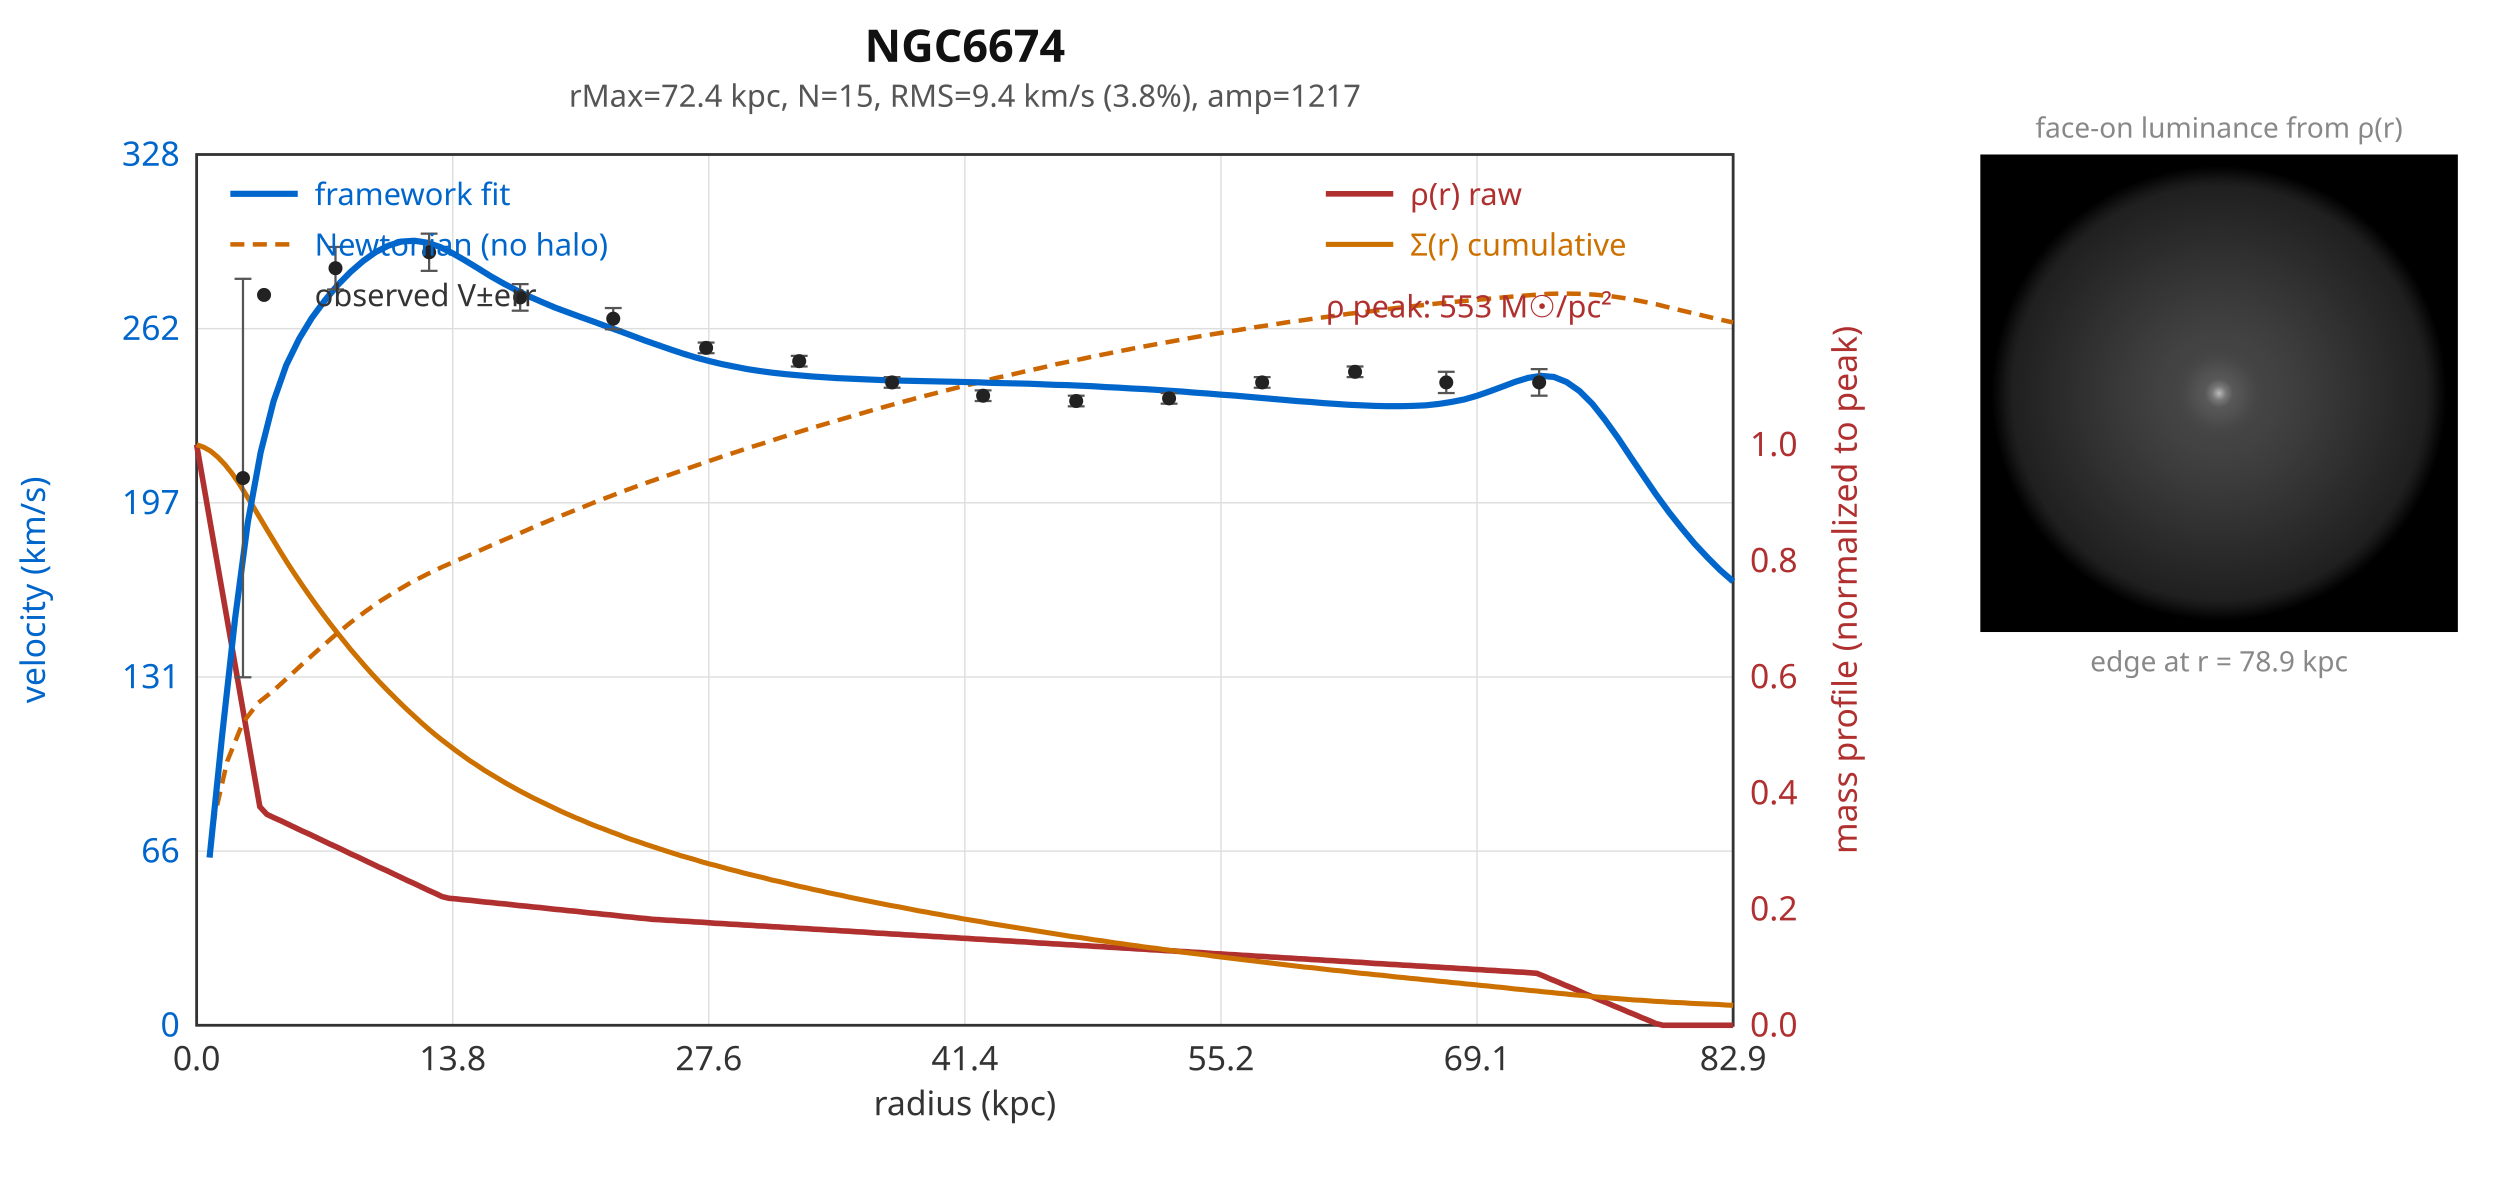
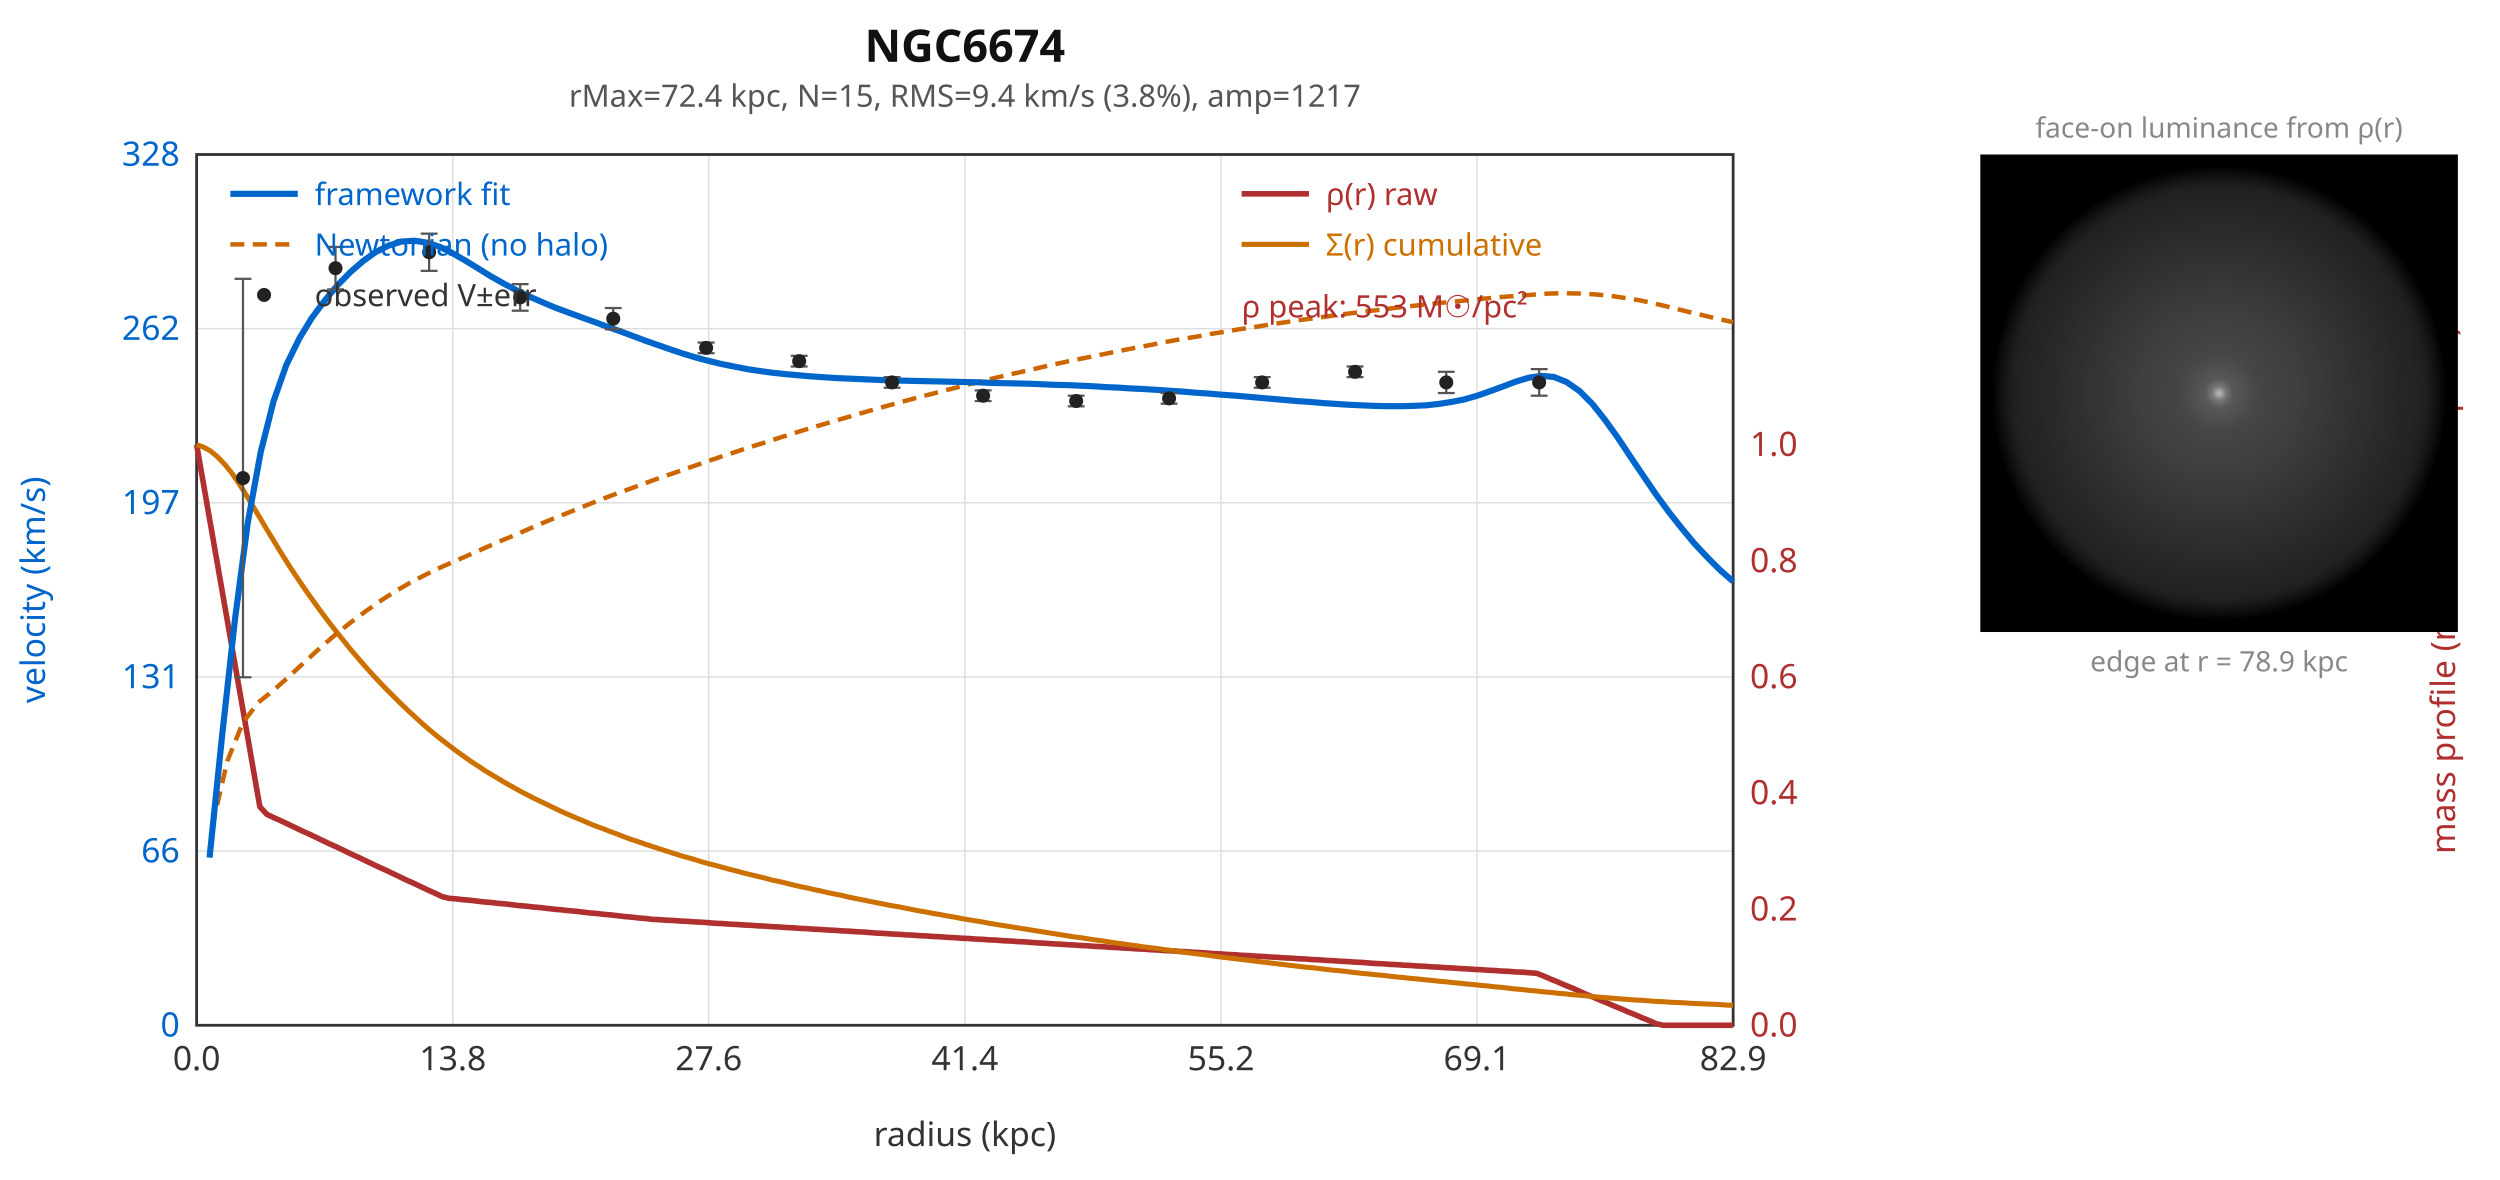
<svg xmlns="http://www.w3.org/2000/svg" viewBox="0 0 890 420" width="890" height="420" font-family="sans-serif" font-size="12">
  <style>
  .ax { stroke: #333; stroke-width: 1; fill: none; }
  .grid { stroke: #ddd; stroke-width: 0.5; fill: none; }
  .lbl { fill: #333; }
  .lbl-l { fill: #0066cc; }
  .lbl-r { fill: #b03030; }
-   .lbl-s { fill: #cc7000; }
  .obs { fill: #222; }
  .err { stroke: #555; stroke-width: 0.8; fill: none; }
  .fw { stroke: #0066cc; stroke-width: 2.2; fill: none; }
  .nt { stroke: #cc6600; stroke-width: 1.6; fill: none; stroke-dasharray: 5,3; }
+   .lbl-s { fill: #cc7000; }
  .rho { stroke: #b03030; stroke-width: 2.0; fill: none; }
  .sig { stroke: #cc7000; stroke-width: 1.8; fill: none; }
  .title { fill: #111; font-size: 16px; font-weight: 600; }
  .subtitle { fill: #555; font-size: 11px; }
-   .legend { font-size: 11px; }
  .preview-bg { fill: #000; }
  .preview-lbl { fill: #888; font-size: 10px; }
+   .legend { font-size: 11px; }
</style>
  <text x="343.5" y="22" text-anchor="middle" class="title">NGC6674</text>
  <text x="343.5" y="38" text-anchor="middle" class="subtitle">rMax=72.4 kpc, N=15, RMS=9.4 km/s (3.8%), amp=1217</text>
  <line x1="70" y1="365.0" x2="617" y2="365.0" class="grid" />
  <text x="64" y="369.0" text-anchor="end" class="lbl-l">0</text>
  <line x1="70" y1="303.0" x2="617" y2="303.0" class="grid" />
  <text x="64" y="307.0" text-anchor="end" class="lbl-l">66</text>
  <line x1="70" y1="241.0" x2="617" y2="241.0" class="grid" />
  <text x="64" y="245.0" text-anchor="end" class="lbl-l">131</text>
  <line x1="70" y1="179.0" x2="617" y2="179.0" class="grid" />
  <text x="64" y="183.0" text-anchor="end" class="lbl-l">197</text>
-   <line x1="70" y1="117" x2="617" y2="117" class="grid" />
-   <text x="64" y="121" text-anchor="end" class="lbl-l">262</text>
+   <line x1="70" y1="117.0" x2="617" y2="117.0" class="grid" />
+   <text x="64" y="121.0" text-anchor="end" class="lbl-l">262</text>
  <line x1="70" y1="55.0" x2="617" y2="55.0" class="grid" />
  <text x="64" y="59.0" text-anchor="end" class="lbl-l">328</text>
  <text x="623" y="369.0" text-anchor="start" class="lbl-r">0.0</text>
-   <text x="623" y="327.667" text-anchor="start" class="lbl-r">0.2</text>
-   <text x="623" y="286.333" text-anchor="start" class="lbl-r">0.4</text>
-   <text x="623" y="245" text-anchor="start" class="lbl-r">0.6</text>
-   <text x="623" y="203.667" text-anchor="start" class="lbl-r">0.8</text>
-   <text x="623" y="162.333" text-anchor="start" class="lbl-r">1.0</text>
+   <text x="623" y="327.7" text-anchor="start" class="lbl-r">0.2</text>
+   <text x="623" y="286.3" text-anchor="start" class="lbl-r">0.4</text>
+   <text x="623" y="245.0" text-anchor="start" class="lbl-r">0.6</text>
+   <text x="623" y="203.7" text-anchor="start" class="lbl-r">0.8</text>
+   <text x="623" y="162.3" text-anchor="start" class="lbl-r">1.0</text>
  <line x1="70.0" y1="55" x2="70.0" y2="365" class="grid" />
  <text x="70.0" y="381" text-anchor="middle" class="lbl">0.0</text>
-   <line x1="161.167" y1="55" x2="161.167" y2="365" class="grid" />
-   <text x="161.167" y="381" text-anchor="middle" class="lbl">13.8</text>
-   <line x1="252.333" y1="55" x2="252.333" y2="365" class="grid" />
-   <text x="252.333" y="381" text-anchor="middle" class="lbl">27.6</text>
+   <line x1="161.2" y1="55" x2="161.2" y2="365" class="grid" />
+   <text x="161.2" y="381" text-anchor="middle" class="lbl">13.8</text>
+   <line x1="252.3" y1="55" x2="252.3" y2="365" class="grid" />
+   <text x="252.3" y="381" text-anchor="middle" class="lbl">27.6</text>
  <line x1="343.5" y1="55" x2="343.5" y2="365" class="grid" />
  <text x="343.5" y="381" text-anchor="middle" class="lbl">41.4</text>
-   <line x1="434.667" y1="55" x2="434.667" y2="365" class="grid" />
-   <text x="434.667" y="381" text-anchor="middle" class="lbl">55.2</text>
-   <line x1="525.833" y1="55" x2="525.833" y2="365" class="grid" />
-   <text x="525.833" y="381" text-anchor="middle" class="lbl">69.1</text>
+   <line x1="434.7" y1="55" x2="434.7" y2="365" class="grid" />
+   <text x="434.7" y="381" text-anchor="middle" class="lbl">55.2</text>
+   <line x1="525.8" y1="55" x2="525.8" y2="365" class="grid" />
+   <text x="525.8" y="381" text-anchor="middle" class="lbl">69.1</text>
  <line x1="617.0" y1="55" x2="617.0" y2="365" class="grid" />
  <text x="617.0" y="381" text-anchor="middle" class="lbl">82.9</text>
-   <text x="343.5" y="397" text-anchor="middle" class="lbl">radius (kpc)</text>
-   <text x="16" y="210.0" text-anchor="middle" class="lbl-l" transform="rotate(-90, 16, 210.0)">velocity (km/s)</text>
-   <text x="661" y="210.0" text-anchor="middle" class="lbl-r" transform="rotate(-90, 661, 210.0)">mass profile (normalized to peak)</text>
+   <text x="343.5" y="408" text-anchor="middle" class="lbl">radius (kpc)</text>
+   <text x="16" y="210" text-anchor="middle" class="lbl-l" transform="rotate(-90, 16, 210)">velocity (km/s)</text>
+   <text x="874" y="210" text-anchor="middle" class="lbl-r" transform="rotate(-90, 874, 210)">mass profile (normalized to peak)</text>
  <rect x="70" y="55" width="547" height="310" class="ax" />
  <path d="M 70.0,158.3 L 72.5,172.6 L 75.0,187.0 L 77.5,201.3 L 80.0,215.6 L 82.5,229.9 L 85.0,244.2 L 87.5,258.5 L 90.0,272.9 L 92.5,287.2 L 95.0,289.9 L 97.5,291.1 L 100.0,292.2 L 102.5,293.4 L 105.0,294.6 L 107.5,295.8 L 110.0,296.9 L 112.5,298.1 L 115.0,299.3 L 117.5,300.5 L 120.0,301.6 L 122.5,302.8 L 124.9,304.0 L 127.4,305.1 L 129.9,306.3 L 132.4,307.5 L 134.9,308.7 L 137.4,309.8 L 139.9,311.0 L 142.4,312.2 L 144.9,313.4 L 147.4,314.5 L 149.9,315.7 L 152.4,316.9 L 154.9,318.0 L 157.4,319.2 L 159.9,319.8 L 162.4,320.0 L 164.9,320.3 L 167.4,320.5 L 169.9,320.8 L 172.4,321.1 L 174.9,321.3 L 177.4,321.6 L 179.9,321.8 L 182.4,322.1 L 184.9,322.4 L 187.4,322.6 L 189.9,322.9 L 192.4,323.1 L 194.9,323.4 L 197.4,323.7 L 199.9,323.9 L 202.4,324.2 L 204.9,324.4 L 207.4,324.7 L 209.9,325.0 L 212.4,325.2 L 214.9,325.5 L 217.4,325.7 L 219.9,326.0 L 222.4,326.3 L 224.9,326.5 L 227.4,326.8 L 229.9,327.0 L 232.4,327.3 L 234.8,327.4 L 237.3,327.6 L 239.8,327.7 L 242.3,327.9 L 244.8,328.0 L 247.3,328.2 L 249.8,328.3 L 252.3,328.5 L 254.8,328.7 L 257.3,328.8 L 259.8,329.0 L 262.3,329.1 L 264.8,329.3 L 267.3,329.4 L 269.8,329.6 L 272.3,329.7 L 274.8,329.9 L 277.3,330.0 L 279.8,330.2 L 282.3,330.3 L 284.8,330.5 L 287.3,330.6 L 289.8,330.8 L 292.3,330.9 L 294.8,331.1 L 297.3,331.2 L 299.8,331.4 L 302.3,331.5 L 304.8,331.7 L 307.3,331.8 L 309.8,332.0 L 312.3,332.2 L 314.8,332.3 L 317.3,332.5 L 319.8,332.6 L 322.3,332.8 L 324.8,332.9 L 327.3,333.1 L 329.8,333.2 L 332.3,333.4 L 334.8,333.5 L 337.3,333.7 L 339.8,333.8 L 342.3,334.0 L 344.7,334.1 L 347.2,334.3 L 349.7,334.4 L 352.2,334.6 L 354.7,334.7 L 357.2,334.9 L 359.7,335.0 L 362.2,335.2 L 364.7,335.3 L 367.2,335.5 L 369.7,335.7 L 372.2,335.8 L 374.7,336.0 L 377.2,336.1 L 379.7,336.3 L 382.2,336.4 L 384.7,336.6 L 387.2,336.7 L 389.7,336.9 L 392.2,337.0 L 394.7,337.2 L 397.2,337.3 L 399.7,337.5 L 402.2,337.6 L 404.7,337.8 L 407.2,337.9 L 409.7,338.1 L 412.2,338.2 L 414.7,338.4 L 417.2,338.5 L 419.7,338.7 L 422.2,338.8 L 424.7,339.0 L 427.2,339.1 L 429.7,339.3 L 432.2,339.5 L 434.7,339.6 L 437.2,339.8 L 439.7,339.9 L 442.2,340.1 L 444.7,340.2 L 447.2,340.4 L 449.7,340.5 L 452.2,340.7 L 454.6,340.8 L 457.1,341.0 L 459.6,341.1 L 462.1,341.3 L 464.6,341.4 L 467.1,341.6 L 469.6,341.7 L 472.1,341.9 L 474.6,342.0 L 477.1,342.2 L 479.6,342.3 L 482.1,342.5 L 484.6,342.6 L 487.1,342.8 L 489.6,343.0 L 492.1,343.1 L 494.6,343.3 L 497.1,343.4 L 499.6,343.6 L 502.1,343.7 L 504.6,343.9 L 507.1,344.0 L 509.6,344.2 L 512.1,344.3 L 514.6,344.5 L 517.1,344.6 L 519.6,344.8 L 522.1,344.9 L 524.6,345.1 L 527.1,345.2 L 529.6,345.4 L 532.1,345.5 L 534.6,345.7 L 537.1,345.8 L 539.6,346.0 L 542.1,346.1 L 544.6,346.3 L 547.1,346.5 L 549.6,347.5 L 552.1,348.6 L 554.6,349.6 L 557.1,350.7 L 559.6,351.7 L 562.1,352.8 L 564.5,353.9 L 567.0,354.9 L 569.5,356.0 L 572.0,357.0 L 574.5,358.1 L 577.0,359.1 L 579.5,360.2 L 582.0,361.2 L 584.5,362.3 L 587.0,363.3 L 589.5,364.4 L 592.0,365.0 L 594.5,365.0 L 597.0,365.0 L 599.5,365.0 L 602.0,365.0 L 604.5,365.0 L 607.0,365.0 L 609.5,365.0 L 612.0,365.0 L 614.5,365.0 L 617.0,365.0" class="rho" />
  <path d="M 70.0,158.3 L 72.5,159.2 L 75.0,160.6 L 77.5,162.7 L 80.0,165.3 L 82.5,168.4 L 85.0,172.0 L 87.5,176.0 L 90.0,180.1 L 92.5,184.3 L 95.0,188.5 L 97.5,192.6 L 100.0,196.7 L 102.5,200.7 L 105.0,204.5 L 107.5,208.2 L 110.0,211.8 L 112.5,215.3 L 115.0,218.7 L 117.5,222.0 L 120.0,225.2 L 122.5,228.3 L 124.9,231.3 L 127.4,234.2 L 129.9,237.1 L 132.4,239.9 L 134.9,242.6 L 137.4,245.2 L 139.9,247.7 L 142.4,250.2 L 144.9,252.6 L 147.4,254.9 L 149.9,257.2 L 152.4,259.4 L 154.9,261.5 L 157.4,263.5 L 159.9,265.4 L 162.4,267.3 L 164.9,269.1 L 167.4,270.9 L 169.9,272.5 L 172.4,274.2 L 174.9,275.7 L 177.4,277.2 L 179.9,278.7 L 182.4,280.1 L 184.9,281.5 L 187.4,282.8 L 189.9,284.1 L 192.4,285.3 L 194.9,286.5 L 197.4,287.7 L 199.9,288.9 L 202.4,290.0 L 204.9,291.1 L 207.4,292.1 L 209.9,293.2 L 212.4,294.2 L 214.9,295.1 L 217.4,296.1 L 219.9,297.0 L 222.4,298.0 L 224.9,298.9 L 227.4,299.7 L 229.9,300.6 L 232.4,301.4 L 234.8,302.2 L 237.3,303.0 L 239.8,303.8 L 242.3,304.6 L 244.8,305.3 L 247.3,306.0 L 249.8,306.8 L 252.3,307.5 L 254.8,308.1 L 257.3,308.8 L 259.8,309.5 L 262.3,310.1 L 264.8,310.8 L 267.3,311.4 L 269.8,312.0 L 272.3,312.6 L 274.8,313.3 L 277.3,313.8 L 279.8,314.4 L 282.3,315.0 L 284.8,315.6 L 287.3,316.1 L 289.8,316.7 L 292.3,317.2 L 294.8,317.8 L 297.3,318.3 L 299.8,318.8 L 302.3,319.4 L 304.8,319.9 L 307.3,320.4 L 309.8,320.9 L 312.3,321.4 L 314.8,321.9 L 317.3,322.4 L 319.8,322.8 L 322.3,323.3 L 324.8,323.8 L 327.3,324.3 L 329.8,324.7 L 332.3,325.2 L 334.8,325.6 L 337.3,326.1 L 339.8,326.5 L 342.3,327.0 L 344.7,327.4 L 347.2,327.8 L 349.7,328.2 L 352.2,328.7 L 354.7,329.1 L 357.2,329.5 L 359.7,329.9 L 362.2,330.3 L 364.7,330.7 L 367.2,331.1 L 369.7,331.5 L 372.2,331.9 L 374.7,332.3 L 377.2,332.7 L 379.7,333.1 L 382.2,333.5 L 384.7,333.8 L 387.2,334.2 L 389.7,334.6 L 392.2,334.9 L 394.7,335.3 L 397.2,335.7 L 399.7,336.0 L 402.2,336.4 L 404.7,336.7 L 407.2,337.1 L 409.7,337.4 L 412.2,337.7 L 414.7,338.1 L 417.2,338.4 L 419.7,338.7 L 422.2,339.1 L 424.7,339.4 L 427.2,339.7 L 429.7,340.0 L 432.2,340.4 L 434.7,340.7 L 437.2,341.0 L 439.7,341.3 L 442.2,341.6 L 444.7,341.9 L 447.2,342.2 L 449.7,342.5 L 452.2,342.8 L 454.6,343.1 L 457.1,343.4 L 459.6,343.7 L 462.1,344.0 L 464.6,344.3 L 467.1,344.5 L 469.6,344.8 L 472.1,345.1 L 474.6,345.4 L 477.1,345.6 L 479.6,345.9 L 482.1,346.2 L 484.6,346.5 L 487.1,346.7 L 489.6,347.0 L 492.1,347.2 L 494.6,347.5 L 497.1,347.8 L 499.6,348.0 L 502.1,348.3 L 504.6,348.5 L 507.1,348.8 L 509.6,349.0 L 512.1,349.3 L 514.6,349.5 L 517.1,349.8 L 519.6,350.0 L 522.1,350.3 L 524.6,350.5 L 527.1,350.8 L 529.6,351.0 L 532.1,351.3 L 534.6,351.5 L 537.1,351.8 L 539.6,352.1 L 542.1,352.3 L 544.6,352.6 L 547.1,352.8 L 549.6,353.1 L 552.1,353.3 L 554.6,353.6 L 557.1,353.8 L 559.6,354.1 L 562.1,354.3 L 564.5,354.5 L 567.0,354.8 L 569.5,355.0 L 572.0,355.2 L 574.5,355.4 L 577.0,355.6 L 579.5,355.8 L 582.0,356.0 L 584.5,356.1 L 587.0,356.3 L 589.5,356.5 L 592.0,356.6 L 594.5,356.8 L 597.0,356.9 L 599.5,357.0 L 602.0,357.2 L 604.5,357.3 L 607.0,357.4 L 609.5,357.5 L 612.0,357.6 L 614.5,357.8 L 617.0,357.9" class="sig" />
-   <path d="M 75.5,294.5 L 80.9,271.0 L 86.4,257.4 L 91.9,250.2 L 97.3,245.9 L 102.8,240.9 L 108.3,235.8 L 113.8,230.9 L 119.2,226.2 L 124.7,221.7 L 130.2,217.6 L 135.6,213.8 L 141.1,210.4 L 146.6,207.2 L 152.1,204.4 L 157.5,201.8 L 163.0,199.4 L 168.5,197.0 L 173.9,194.6 L 179.4,192.2 L 184.9,189.9 L 190.3,187.5 L 195.8,185.2 L 201.3,183.0 L 206.8,180.8 L 212.2,178.6 L 217.7,176.5 L 223.2,174.4 L 228.6,172.4 L 234.1,170.5 L 239.6,168.6 L 245.0,166.7 L 250.5,164.8 L 256.0,162.9 L 261.5,161.1 L 266.9,159.3 L 272.4,157.6 L 277.9,155.8 L 283.3,154.1 L 288.8,152.4 L 294.3,150.8 L 299.7,149.2 L 305.2,147.6 L 310.7,146.0 L 316.1,144.5 L 321.6,143.0 L 327.1,141.5 L 332.6,140.1 L 338.0,138.7 L 343.5,137.3 L 349.0,136.0 L 354.4,134.6 L 359.9,133.4 L 365.4,132.1 L 370.9,130.9 L 376.3,129.6 L 381.8,128.5 L 387.3,127.3 L 392.7,126.2 L 398.2,125.1 L 403.7,124.0 L 409.1,123.0 L 414.6,122.0 L 420.1,121.0 L 425.6,120.0 L 431.0,119.1 L 436.5,118.2 L 442.0,117.3 L 447.4,116.4 L 452.9,115.6 L 458.4,114.7 L 463.8,114.0 L 469.3,113.2 L 474.8,112.5 L 480.2,111.7 L 485.7,111.1 L 491.2,110.4 L 496.7,109.7 L 502.1,109.1 L 507.6,108.5 L 513.1,107.9 L 518.5,107.4 L 524.0,106.9 L 529.5,106.4 L 535.0,105.9 L 540.4,105.4 L 545.9,105.0 L 551.4,104.6 L 556.8,104.5 L 562.3,104.6 L 567.8,104.9 L 573.2,105.4 L 578.7,106.2 L 584.2,107.2 L 589.6,108.3 L 595.1,109.7 L 600.6,111.0 L 606.1,112.3 L 611.5,113.6 L 617.0,114.8" class="nt" />
-   <path d="M 74.6,305.3 L 79.1,261.6 L 83.7,220.1 L 88.2,186.1 L 92.8,161.0 L 97.4,142.8 L 101.9,130.0 L 106.5,120.6 L 111.0,113.2 L 115.6,107.0 L 120.1,101.6 L 124.7,96.9 L 129.3,92.9 L 133.8,89.7 L 138.4,87.4 L 142.9,86.0 L 147.5,85.7 L 152.1,86.4 L 156.6,87.9 L 161.2,90.2 L 165.7,92.8 L 170.3,95.6 L 174.8,98.4 L 179.4,101.0 L 184.0,103.4 L 188.5,105.6 L 193.1,107.6 L 197.6,109.5 L 202.2,111.2 L 206.8,112.9 L 211.3,114.5 L 215.9,116.2 L 220.4,117.8 L 225.0,119.5 L 229.5,121.2 L 234.1,122.8 L 238.7,124.4 L 243.2,125.9 L 247.8,127.3 L 252.3,128.5 L 256.9,129.6 L 261.4,130.5 L 266.0,131.4 L 270.6,132.1 L 275.1,132.7 L 279.7,133.2 L 284.2,133.6 L 288.8,134.0 L 293.4,134.3 L 297.9,134.6 L 302.5,134.8 L 307.0,135.0 L 311.6,135.2 L 316.1,135.4 L 320.7,135.5 L 325.3,135.6 L 329.8,135.7 L 334.4,135.8 L 338.9,135.9 L 343.5,136.0 L 348.1,136.1 L 352.6,136.3 L 357.2,136.4 L 361.7,136.5 L 366.3,136.6 L 370.9,136.8 L 375.4,137.0 L 380.0,137.1 L 384.5,137.3 L 389.1,137.5 L 393.6,137.8 L 398.2,138.0 L 402.8,138.3 L 407.3,138.5 L 411.9,138.8 L 416.4,139.1 L 421.0,139.4 L 425.6,139.8 L 430.1,140.1 L 434.7,140.5 L 439.2,140.8 L 443.8,141.2 L 448.3,141.6 L 452.9,142.0 L 457.5,142.4 L 462.0,142.8 L 466.6,143.1 L 471.1,143.5 L 475.7,143.8 L 480.2,144.1 L 484.8,144.3 L 489.4,144.5 L 493.9,144.6 L 498.5,144.6 L 503.0,144.5 L 507.6,144.3 L 512.2,143.8 L 516.7,143.1 L 521.3,142.2 L 525.8,140.9 L 530.4,139.3 L 535.0,137.6 L 539.5,135.9 L 544.1,134.5 L 548.6,133.8 L 553.2,134.2 L 557.7,136.0 L 562.3,139.2 L 566.9,143.8 L 571.4,149.5 L 576.0,155.9 L 580.5,162.7 L 585.1,169.5 L 589.6,176.1 L 594.2,182.4 L 598.8,188.2 L 603.3,193.6 L 607.9,198.5 L 612.4,203.0 L 617.0,207.0" class="fw" />
-   <line x1="86.501" y1="99.259" x2="86.501" y2="241.113" class="err" />
-   <line x1="83.501" y1="99.259" x2="89.501" y2="99.259" class="err" />
-   <line x1="83.501" y1="241.113" x2="89.501" y2="241.113" class="err" />
-   <circle cx="86.501" cy="170.186" r="2.5" class="obs" />
-   <line x1="119.437" y1="87.91" x2="119.437" y2="103.041" class="err" />
-   <line x1="116.437" y1="87.91" x2="122.437" y2="87.91" class="err" />
-   <line x1="116.437" y1="103.041" x2="122.437" y2="103.041" class="err" />
-   <circle cx="119.437" cy="95.476" r="2.5" class="obs" />
-   <line x1="152.77" y1="83.182" x2="152.77" y2="96.422" class="err" />
-   <line x1="149.77" y1="83.182" x2="155.77" y2="83.182" class="err" />
-   <line x1="149.77" y1="96.422" x2="155.77" y2="96.422" class="err" />
-   <circle cx="152.77" cy="89.802" r="2.5" class="obs" />
-   <line x1="185.178" y1="101.15" x2="185.178" y2="110.607" class="err" />
-   <line x1="182.178" y1="101.15" x2="188.178" y2="101.15" class="err" />
-   <line x1="182.178" y1="110.607" x2="188.178" y2="110.607" class="err" />
-   <circle cx="185.178" cy="105.879" r="2.5" class="obs" />
-   <line x1="218.312" y1="109.661" x2="218.312" y2="117.227" class="err" />
-   <line x1="215.312" y1="109.661" x2="221.312" y2="109.661" class="err" />
-   <line x1="215.312" y1="117.227" x2="221.312" y2="117.227" class="err" />
-   <circle cx="218.312" cy="113.444" r="2.5" class="obs" />
-   <line x1="251.38" y1="121.955" x2="251.38" y2="125.738" class="err" />
-   <line x1="248.38" y1="121.955" x2="254.38" y2="121.955" class="err" />
-   <line x1="248.38" y1="125.738" x2="254.38" y2="125.738" class="err" />
-   <circle cx="251.38" cy="123.847" r="2.5" class="obs" />
-   <line x1="284.514" y1="126.684" x2="284.514" y2="130.467" class="err" />
-   <line x1="281.514" y1="126.684" x2="287.514" y2="126.684" class="err" />
-   <line x1="281.514" y1="130.467" x2="287.514" y2="130.467" class="err" />
-   <circle cx="284.514" cy="128.575" r="2.5" class="obs" />
-   <line x1="317.583" y1="134.25" x2="317.583" y2="138.032" class="err" />
-   <line x1="314.583" y1="134.25" x2="320.583" y2="134.25" class="err" />
-   <line x1="314.583" y1="138.032" x2="320.583" y2="138.032" class="err" />
-   <circle cx="317.583" cy="136.141" r="2.5" class="obs" />
-   <line x1="349.991" y1="138.978" x2="349.991" y2="142.761" class="err" />
-   <line x1="346.991" y1="138.978" x2="352.991" y2="138.978" class="err" />
-   <line x1="346.991" y1="142.761" x2="352.991" y2="142.761" class="err" />
-   <circle cx="349.991" cy="140.869" r="2.5" class="obs" />
-   <line x1="383.125" y1="140.869" x2="383.125" y2="144.652" class="err" />
-   <line x1="380.125" y1="140.869" x2="386.125" y2="140.869" class="err" />
-   <line x1="380.125" y1="144.652" x2="386.125" y2="144.652" class="err" />
-   <circle cx="383.125" cy="142.761" r="2.5" class="obs" />
-   <line x1="416.193" y1="139.924" x2="416.193" y2="143.707" class="err" />
-   <line x1="413.193" y1="139.924" x2="419.193" y2="139.924" class="err" />
-   <line x1="413.193" y1="143.707" x2="419.193" y2="143.707" class="err" />
-   <circle cx="416.193" cy="141.815" r="2.5" class="obs" />
-   <line x1="449.327" y1="134.25" x2="449.327" y2="138.032" class="err" />
-   <line x1="446.327" y1="134.25" x2="452.327" y2="134.25" class="err" />
-   <line x1="446.327" y1="138.032" x2="452.327" y2="138.032" class="err" />
-   <circle cx="449.327" cy="136.141" r="2.5" class="obs" />
-   <line x1="482.396" y1="130.467" x2="482.396" y2="134.25" class="err" />
-   <line x1="479.396" y1="130.467" x2="485.396" y2="130.467" class="err" />
-   <line x1="479.396" y1="134.25" x2="485.396" y2="134.25" class="err" />
-   <circle cx="482.396" cy="132.358" r="2.5" class="obs" />
-   <line x1="514.87" y1="132.358" x2="514.87" y2="139.924" class="err" />
-   <line x1="511.87" y1="132.358" x2="517.87" y2="132.358" class="err" />
-   <line x1="511.87" y1="139.924" x2="517.87" y2="139.924" class="err" />
-   <circle cx="514.87" cy="136.141" r="2.5" class="obs" />
-   <line x1="547.938" y1="131.412" x2="547.938" y2="140.869" class="err" />
-   <line x1="544.938" y1="131.412" x2="550.938" y2="131.412" class="err" />
-   <line x1="544.938" y1="140.869" x2="550.938" y2="140.869" class="err" />
-   <circle cx="547.938" cy="136.141" r="2.5" class="obs" />
+   <path d="M 75.5,294.4 L 80.9,271.0 L 86.4,257.4 L 91.9,250.1 L 97.3,245.8 L 102.8,240.9 L 108.3,235.8 L 113.8,230.8 L 119.2,226.1 L 124.7,221.7 L 130.2,217.6 L 135.6,213.8 L 141.1,210.3 L 146.6,207.1 L 152.1,204.3 L 157.5,201.7 L 163.0,199.3 L 168.5,196.9 L 173.9,194.5 L 179.4,192.1 L 184.9,189.8 L 190.3,187.4 L 195.8,185.1 L 201.3,182.9 L 206.8,180.7 L 212.2,178.5 L 217.7,176.4 L 223.2,174.4 L 228.6,172.4 L 234.1,170.4 L 239.6,168.5 L 245.0,166.6 L 250.5,164.7 L 256.0,162.8 L 261.5,161.0 L 266.9,159.2 L 272.4,157.5 L 277.9,155.7 L 283.3,154.0 L 288.8,152.3 L 294.3,150.7 L 299.7,149.1 L 305.2,147.5 L 310.7,145.9 L 316.1,144.4 L 321.6,142.9 L 327.1,141.4 L 332.6,140.0 L 338.0,138.6 L 343.5,137.2 L 349.0,135.8 L 354.4,134.5 L 359.9,133.2 L 365.4,132.0 L 370.9,130.7 L 376.3,129.5 L 381.8,128.3 L 387.3,127.2 L 392.7,126.1 L 398.2,125.0 L 403.7,123.9 L 409.1,122.9 L 414.6,121.8 L 420.1,120.8 L 425.6,119.9 L 431.0,118.9 L 436.5,118.0 L 442.0,117.1 L 447.4,116.3 L 452.9,115.4 L 458.4,114.6 L 463.8,113.8 L 469.3,113.1 L 474.8,112.3 L 480.3,111.6 L 485.7,110.9 L 491.2,110.3 L 496.7,109.6 L 502.1,109.0 L 507.6,108.4 L 513.1,107.8 L 518.5,107.3 L 524.0,106.7 L 529.5,106.2 L 535.0,105.7 L 540.4,105.3 L 545.9,104.9 L 551.4,104.5 L 556.8,104.4 L 562.3,104.5 L 567.8,104.8 L 573.2,105.3 L 578.7,106.1 L 584.2,107.0 L 589.6,108.2 L 595.1,109.5 L 600.6,110.9 L 606.1,112.2 L 611.5,113.5 L 617.0,114.7" class="nt" />
+   <path d="M 74.6,305.3 L 79.1,261.6 L 83.7,220.1 L 88.2,186.1 L 92.8,161.0 L 97.4,142.8 L 101.9,130.0 L 106.5,120.6 L 111.0,113.2 L 115.6,107.0 L 120.1,101.6 L 124.7,96.9 L 129.3,92.9 L 133.8,89.7 L 138.4,87.4 L 142.9,86.0 L 147.5,85.7 L 152.1,86.4 L 156.6,87.9 L 161.2,90.2 L 165.7,92.8 L 170.3,95.6 L 174.8,98.4 L 179.4,101.0 L 184.0,103.4 L 188.5,105.6 L 193.1,107.6 L 197.6,109.5 L 202.2,111.2 L 206.8,112.9 L 211.3,114.5 L 215.9,116.2 L 220.4,117.8 L 225.0,119.5 L 229.5,121.2 L 234.1,122.8 L 238.7,124.4 L 243.2,125.9 L 247.8,127.3 L 252.3,128.5 L 256.9,129.6 L 261.4,130.5 L 266.0,131.4 L 270.6,132.1 L 275.1,132.7 L 279.7,133.2 L 284.2,133.6 L 288.8,134.0 L 293.4,134.3 L 297.9,134.6 L 302.5,134.8 L 307.0,135.0 L 311.6,135.2 L 316.1,135.4 L 320.7,135.5 L 325.3,135.6 L 329.8,135.7 L 334.4,135.8 L 338.9,135.9 L 343.5,136.0 L 348.1,136.1 L 352.6,136.3 L 357.2,136.4 L 361.7,136.5 L 366.3,136.6 L 370.9,136.8 L 375.4,137.0 L 380.0,137.1 L 384.5,137.3 L 389.1,137.5 L 393.6,137.8 L 398.2,138.0 L 402.8,138.3 L 407.3,138.5 L 411.9,138.8 L 416.4,139.1 L 421.0,139.4 L 425.6,139.8 L 430.1,140.1 L 434.7,140.5 L 439.2,140.8 L 443.8,141.2 L 448.3,141.6 L 452.9,142.0 L 457.5,142.4 L 462.0,142.8 L 466.6,143.1 L 471.1,143.5 L 475.7,143.8 L 480.3,144.1 L 484.8,144.3 L 489.4,144.5 L 493.9,144.6 L 498.5,144.6 L 503.0,144.5 L 507.6,144.3 L 512.2,143.8 L 516.7,143.1 L 521.3,142.2 L 525.8,140.9 L 530.4,139.3 L 535.0,137.6 L 539.5,135.9 L 544.1,134.5 L 548.6,133.8 L 553.2,134.2 L 557.7,136.0 L 562.3,139.2 L 566.9,143.8 L 571.4,149.5 L 576.0,155.9 L 580.5,162.7 L 585.1,169.5 L 589.6,176.1 L 594.2,182.4 L 598.8,188.2 L 603.3,193.6 L 607.9,198.5 L 612.4,203.0 L 617.0,207.0" class="fw" />
+   <line x1="86.50" y1="99.26" x2="86.50" y2="241.11" class="err" />
+   <line x1="83.50" y1="99.26" x2="89.50" y2="99.26" class="err" />
+   <line x1="83.50" y1="241.11" x2="89.50" y2="241.11" class="err" />
+   <circle cx="86.50" cy="170.19" r="2.5" class="obs" />
+   <line x1="119.44" y1="87.91" x2="119.44" y2="103.04" class="err" />
+   <line x1="116.44" y1="87.91" x2="122.44" y2="87.91" class="err" />
+   <line x1="116.44" y1="103.04" x2="122.44" y2="103.04" class="err" />
+   <circle cx="119.44" cy="95.48" r="2.5" class="obs" />
+   <line x1="152.77" y1="83.18" x2="152.77" y2="96.42" class="err" />
+   <line x1="149.77" y1="83.18" x2="155.77" y2="83.18" class="err" />
+   <line x1="149.77" y1="96.42" x2="155.77" y2="96.42" class="err" />
+   <circle cx="152.77" cy="89.80" r="2.5" class="obs" />
+   <line x1="185.18" y1="101.15" x2="185.18" y2="110.61" class="err" />
+   <line x1="182.18" y1="101.15" x2="188.18" y2="101.15" class="err" />
+   <line x1="182.18" y1="110.61" x2="188.18" y2="110.61" class="err" />
+   <circle cx="185.18" cy="105.88" r="2.5" class="obs" />
+   <line x1="218.31" y1="109.66" x2="218.31" y2="117.23" class="err" />
+   <line x1="215.31" y1="109.66" x2="221.31" y2="109.66" class="err" />
+   <line x1="215.31" y1="117.23" x2="221.31" y2="117.23" class="err" />
+   <circle cx="218.31" cy="113.44" r="2.5" class="obs" />
+   <line x1="251.38" y1="121.96" x2="251.38" y2="125.74" class="err" />
+   <line x1="248.38" y1="121.96" x2="254.38" y2="121.96" class="err" />
+   <line x1="248.38" y1="125.74" x2="254.38" y2="125.74" class="err" />
+   <circle cx="251.38" cy="123.85" r="2.5" class="obs" />
+   <line x1="284.51" y1="126.68" x2="284.51" y2="130.47" class="err" />
+   <line x1="281.51" y1="126.68" x2="287.51" y2="126.68" class="err" />
+   <line x1="281.51" y1="130.47" x2="287.51" y2="130.47" class="err" />
+   <circle cx="284.51" cy="128.58" r="2.5" class="obs" />
+   <line x1="317.58" y1="134.25" x2="317.58" y2="138.03" class="err" />
+   <line x1="314.58" y1="134.25" x2="320.58" y2="134.25" class="err" />
+   <line x1="314.58" y1="138.03" x2="320.58" y2="138.03" class="err" />
+   <circle cx="317.58" cy="136.14" r="2.5" class="obs" />
+   <line x1="349.99" y1="138.98" x2="349.99" y2="142.76" class="err" />
+   <line x1="346.99" y1="138.98" x2="352.99" y2="138.98" class="err" />
+   <line x1="346.99" y1="142.76" x2="352.99" y2="142.76" class="err" />
+   <circle cx="349.99" cy="140.87" r="2.5" class="obs" />
+   <line x1="383.12" y1="140.87" x2="383.12" y2="144.65" class="err" />
+   <line x1="380.12" y1="140.87" x2="386.12" y2="140.87" class="err" />
+   <line x1="380.12" y1="144.65" x2="386.12" y2="144.65" class="err" />
+   <circle cx="383.12" cy="142.76" r="2.5" class="obs" />
+   <line x1="416.19" y1="139.92" x2="416.19" y2="143.71" class="err" />
+   <line x1="413.19" y1="139.92" x2="419.19" y2="139.92" class="err" />
+   <line x1="413.19" y1="143.71" x2="419.19" y2="143.71" class="err" />
+   <circle cx="416.19" cy="141.82" r="2.5" class="obs" />
+   <line x1="449.33" y1="134.25" x2="449.33" y2="138.03" class="err" />
+   <line x1="446.33" y1="134.25" x2="452.33" y2="134.25" class="err" />
+   <line x1="446.33" y1="138.03" x2="452.33" y2="138.03" class="err" />
+   <circle cx="449.33" cy="136.14" r="2.5" class="obs" />
+   <line x1="482.40" y1="130.47" x2="482.40" y2="134.25" class="err" />
+   <line x1="479.40" y1="130.47" x2="485.40" y2="130.47" class="err" />
+   <line x1="479.40" y1="134.25" x2="485.40" y2="134.25" class="err" />
+   <circle cx="482.40" cy="132.36" r="2.5" class="obs" />
+   <line x1="514.87" y1="132.36" x2="514.87" y2="139.92" class="err" />
+   <line x1="511.87" y1="132.36" x2="517.87" y2="132.36" class="err" />
+   <line x1="511.87" y1="139.92" x2="517.87" y2="139.92" class="err" />
+   <circle cx="514.87" cy="136.14" r="2.5" class="obs" />
+   <line x1="547.94" y1="131.41" x2="547.94" y2="140.87" class="err" />
+   <line x1="544.94" y1="131.41" x2="550.94" y2="131.41" class="err" />
+   <line x1="544.94" y1="140.87" x2="550.94" y2="140.87" class="err" />
+   <circle cx="547.94" cy="136.14" r="2.5" class="obs" />
  <g class="legend">
    <line x1="82" y1="69" x2="106" y2="69" class="fw" />
    <text x="112" y="73" class="lbl-l">framework fit</text>
    <line x1="82" y1="87" x2="106" y2="87" class="nt" />
    <text x="112" y="91" class="lbl-l">Newtonian (no halo)</text>
    <circle cx="94" cy="105" r="2.5" class="obs" />
    <text x="112" y="109" class="lbl">observed V±err</text>
  </g>
  <g class="legend">
-     <line x1="472" y1="69" x2="496" y2="69" class="rho" />
-     <text x="502" y="73" class="lbl-r">ρ(r) raw</text>
-     <line x1="472" y1="87" x2="496" y2="87" class="sig" />
-     <text x="502" y="91" class="lbl-s">Σ(r) cumulative</text>
-     <text x="472" y="113" class="lbl-r">ρ peak: 553 M☉/pc²</text>
+     <line x1="442" y1="69" x2="466" y2="69" class="rho" />
+     <text x="472" y="73" class="lbl-r">ρ(r) raw</text>
+     <line x1="442" y1="87" x2="466" y2="87" class="sig" />
+     <text x="472" y="91" class="lbl-s">Σ(r) cumulative</text>
+     <text x="442" y="113" class="lbl-r">ρ peak: 553 M☉/pc²</text>
  </g>
  <rect x="705" y="55" width="170" height="170" class="preview-bg" />
  <defs>
    <radialGradient id="g_NGC6674" cx="0.5" cy="0.5" r="0.5">
-       <stop offset="0" stop-color="rgb(187,187,187)" />
+       <stop offset="0" stop-color="rgb(188,188,188)" />
      <stop offset="0.031" stop-color="rgb(119,119,119)" />
-       <stop offset="0.062" stop-color="rgb(88,88,88)" />
+       <stop offset="0.062" stop-color="rgb(89,89,89)" />
      <stop offset="0.094" stop-color="rgb(83,83,83)" />
-       <stop offset="0.125" stop-color="rgb(77,77,77)" />
-       <stop offset="0.156" stop-color="rgb(71,71,71)" />
-       <stop offset="0.188" stop-color="rgb(68,68,68)" />
-       <stop offset="0.219" stop-color="rgb(67,67,67)" />
+       <stop offset="0.125" stop-color="rgb(78,78,78)" />
+       <stop offset="0.156" stop-color="rgb(72,72,72)" />
+       <stop offset="0.188" stop-color="rgb(69,69,69)" />
+       <stop offset="0.219" stop-color="rgb(68,68,68)" />
      <stop offset="0.25" stop-color="rgb(66,66,66)" />
      <stop offset="0.281" stop-color="rgb(65,65,65)" />
-       <stop offset="0.312" stop-color="rgb(63,63,63)" />
-       <stop offset="0.344" stop-color="rgb(62,62,62)" />
-       <stop offset="0.375" stop-color="rgb(60,60,60)" />
+       <stop offset="0.312" stop-color="rgb(64,64,64)" />
+       <stop offset="0.344" stop-color="rgb(63,63,63)" />
+       <stop offset="0.375" stop-color="rgb(61,61,61)" />
      <stop offset="0.406" stop-color="rgb(59,59,59)" />
-       <stop offset="0.438" stop-color="rgb(57,57,57)" />
-       <stop offset="0.469" stop-color="rgb(55,55,55)" />
+       <stop offset="0.438" stop-color="rgb(58,58,58)" />
+       <stop offset="0.469" stop-color="rgb(56,56,56)" />
      <stop offset="0.5" stop-color="rgb(54,54,54)" />
      <stop offset="0.531" stop-color="rgb(52,52,52)" />
-       <stop offset="0.562" stop-color="rgb(50,50,50)" />
+       <stop offset="0.562" stop-color="rgb(51,51,51)" />
      <stop offset="0.594" stop-color="rgb(49,49,49)" />
      <stop offset="0.625" stop-color="rgb(47,47,47)" />
-       <stop offset="0.656" stop-color="rgb(45,45,45)" />
-       <stop offset="0.688" stop-color="rgb(43,43,43)" />
+       <stop offset="0.656" stop-color="rgb(46,46,46)" />
+       <stop offset="0.688" stop-color="rgb(44,44,44)" />
      <stop offset="0.719" stop-color="rgb(42,42,42)" />
-       <stop offset="0.75" stop-color="rgb(40,40,40)" />
-       <stop offset="0.781" stop-color="rgb(38,38,38)" />
+       <stop offset="0.75" stop-color="rgb(41,41,41)" />
+       <stop offset="0.781" stop-color="rgb(39,39,39)" />
      <stop offset="0.812" stop-color="rgb(37,37,37)" />
-       <stop offset="0.844" stop-color="rgb(35,35,35)" />
-       <stop offset="0.875" stop-color="rgb(33,33,33)" />
+       <stop offset="0.844" stop-color="rgb(36,36,36)" />
+       <stop offset="0.875" stop-color="rgb(34,34,34)" />
      <stop offset="0.906" stop-color="rgb(32,32,32)" />
      <stop offset="0.938" stop-color="rgb(23,23,23)" />
-       <stop offset="0.969" stop-color="rgb(11,11,11)" />
+       <stop offset="0.969" stop-color="rgb(12,12,12)" />
      <stop offset="1" stop-color="rgb(0,0,0)" />
    </radialGradient>
  </defs>
-   <circle cx="790.0" cy="140.0" r="81.0" fill="url(#g_NGC6674)" />
-   <text x="790.0" y="49" text-anchor="middle" class="preview-lbl">face-on luminance from ρ(r)</text>
-   <text x="790.0" y="239" text-anchor="middle" class="preview-lbl">edge at r = 78.9 kpc</text>
+   <circle cx="790" cy="140" r="81" fill="url(#g_NGC6674)" />
+   <text x="790" y="49" text-anchor="middle" class="preview-lbl">face-on luminance from ρ(r)</text>
+   <text x="790" y="239" text-anchor="middle" class="preview-lbl">edge at r = 78.9 kpc</text>
</svg>
